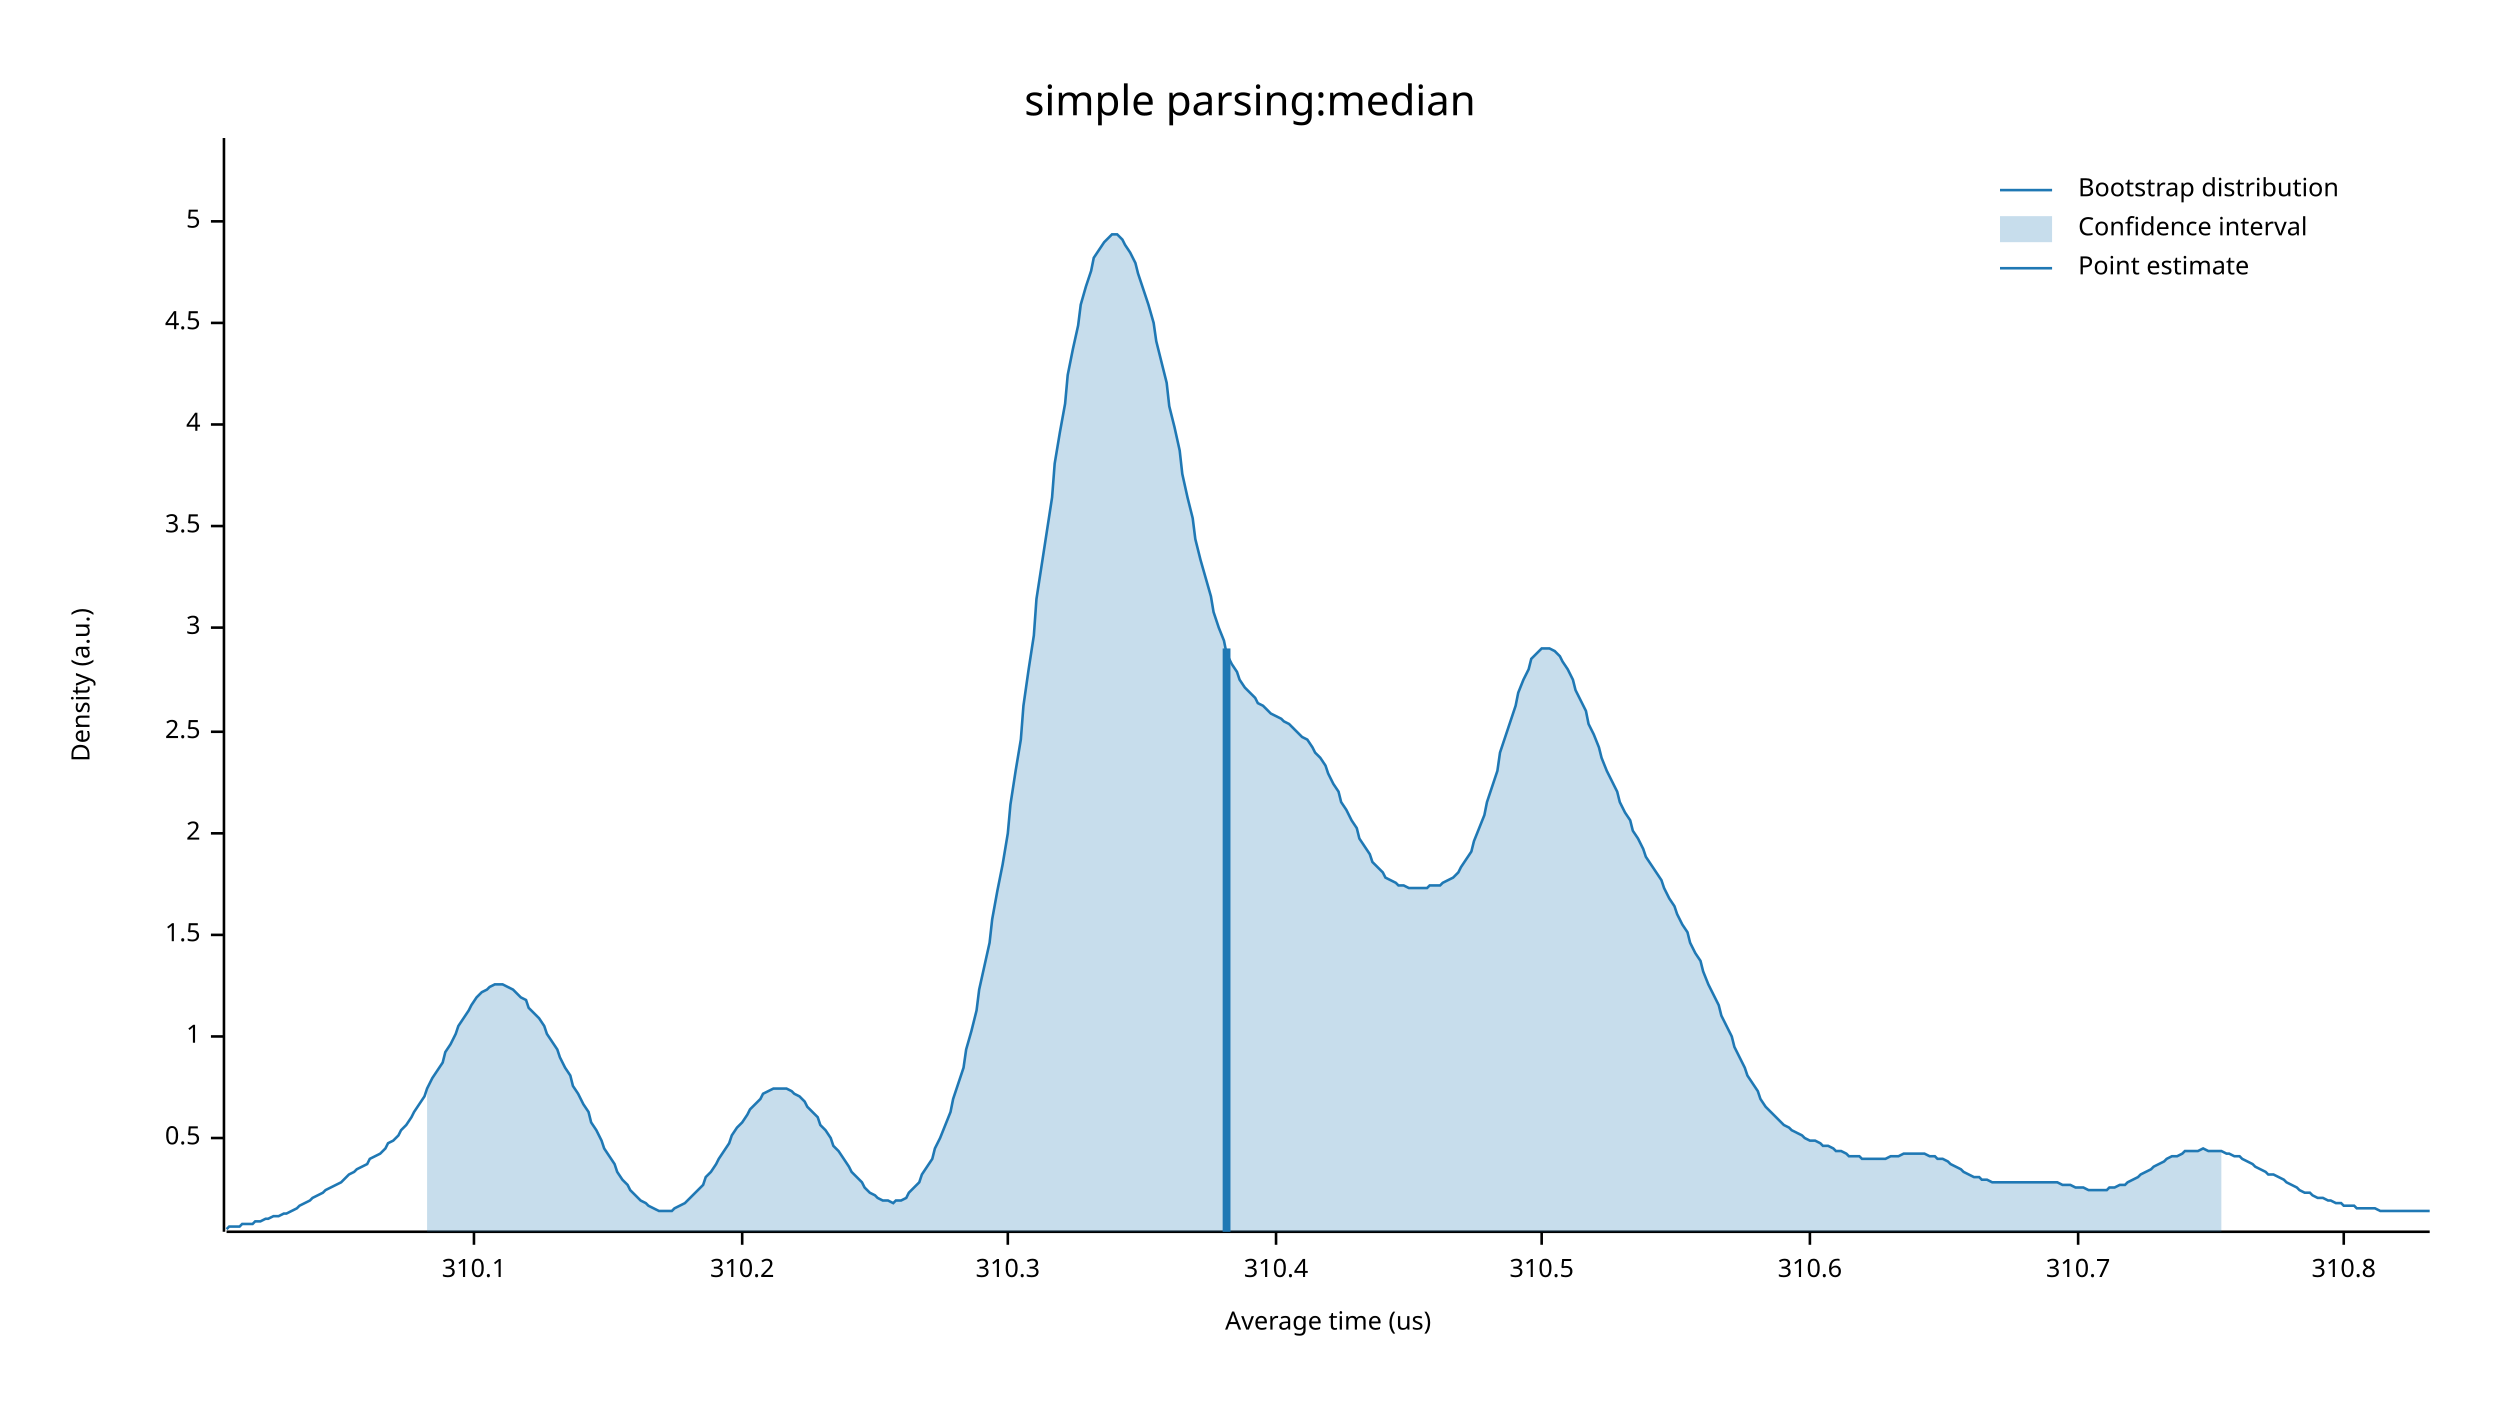
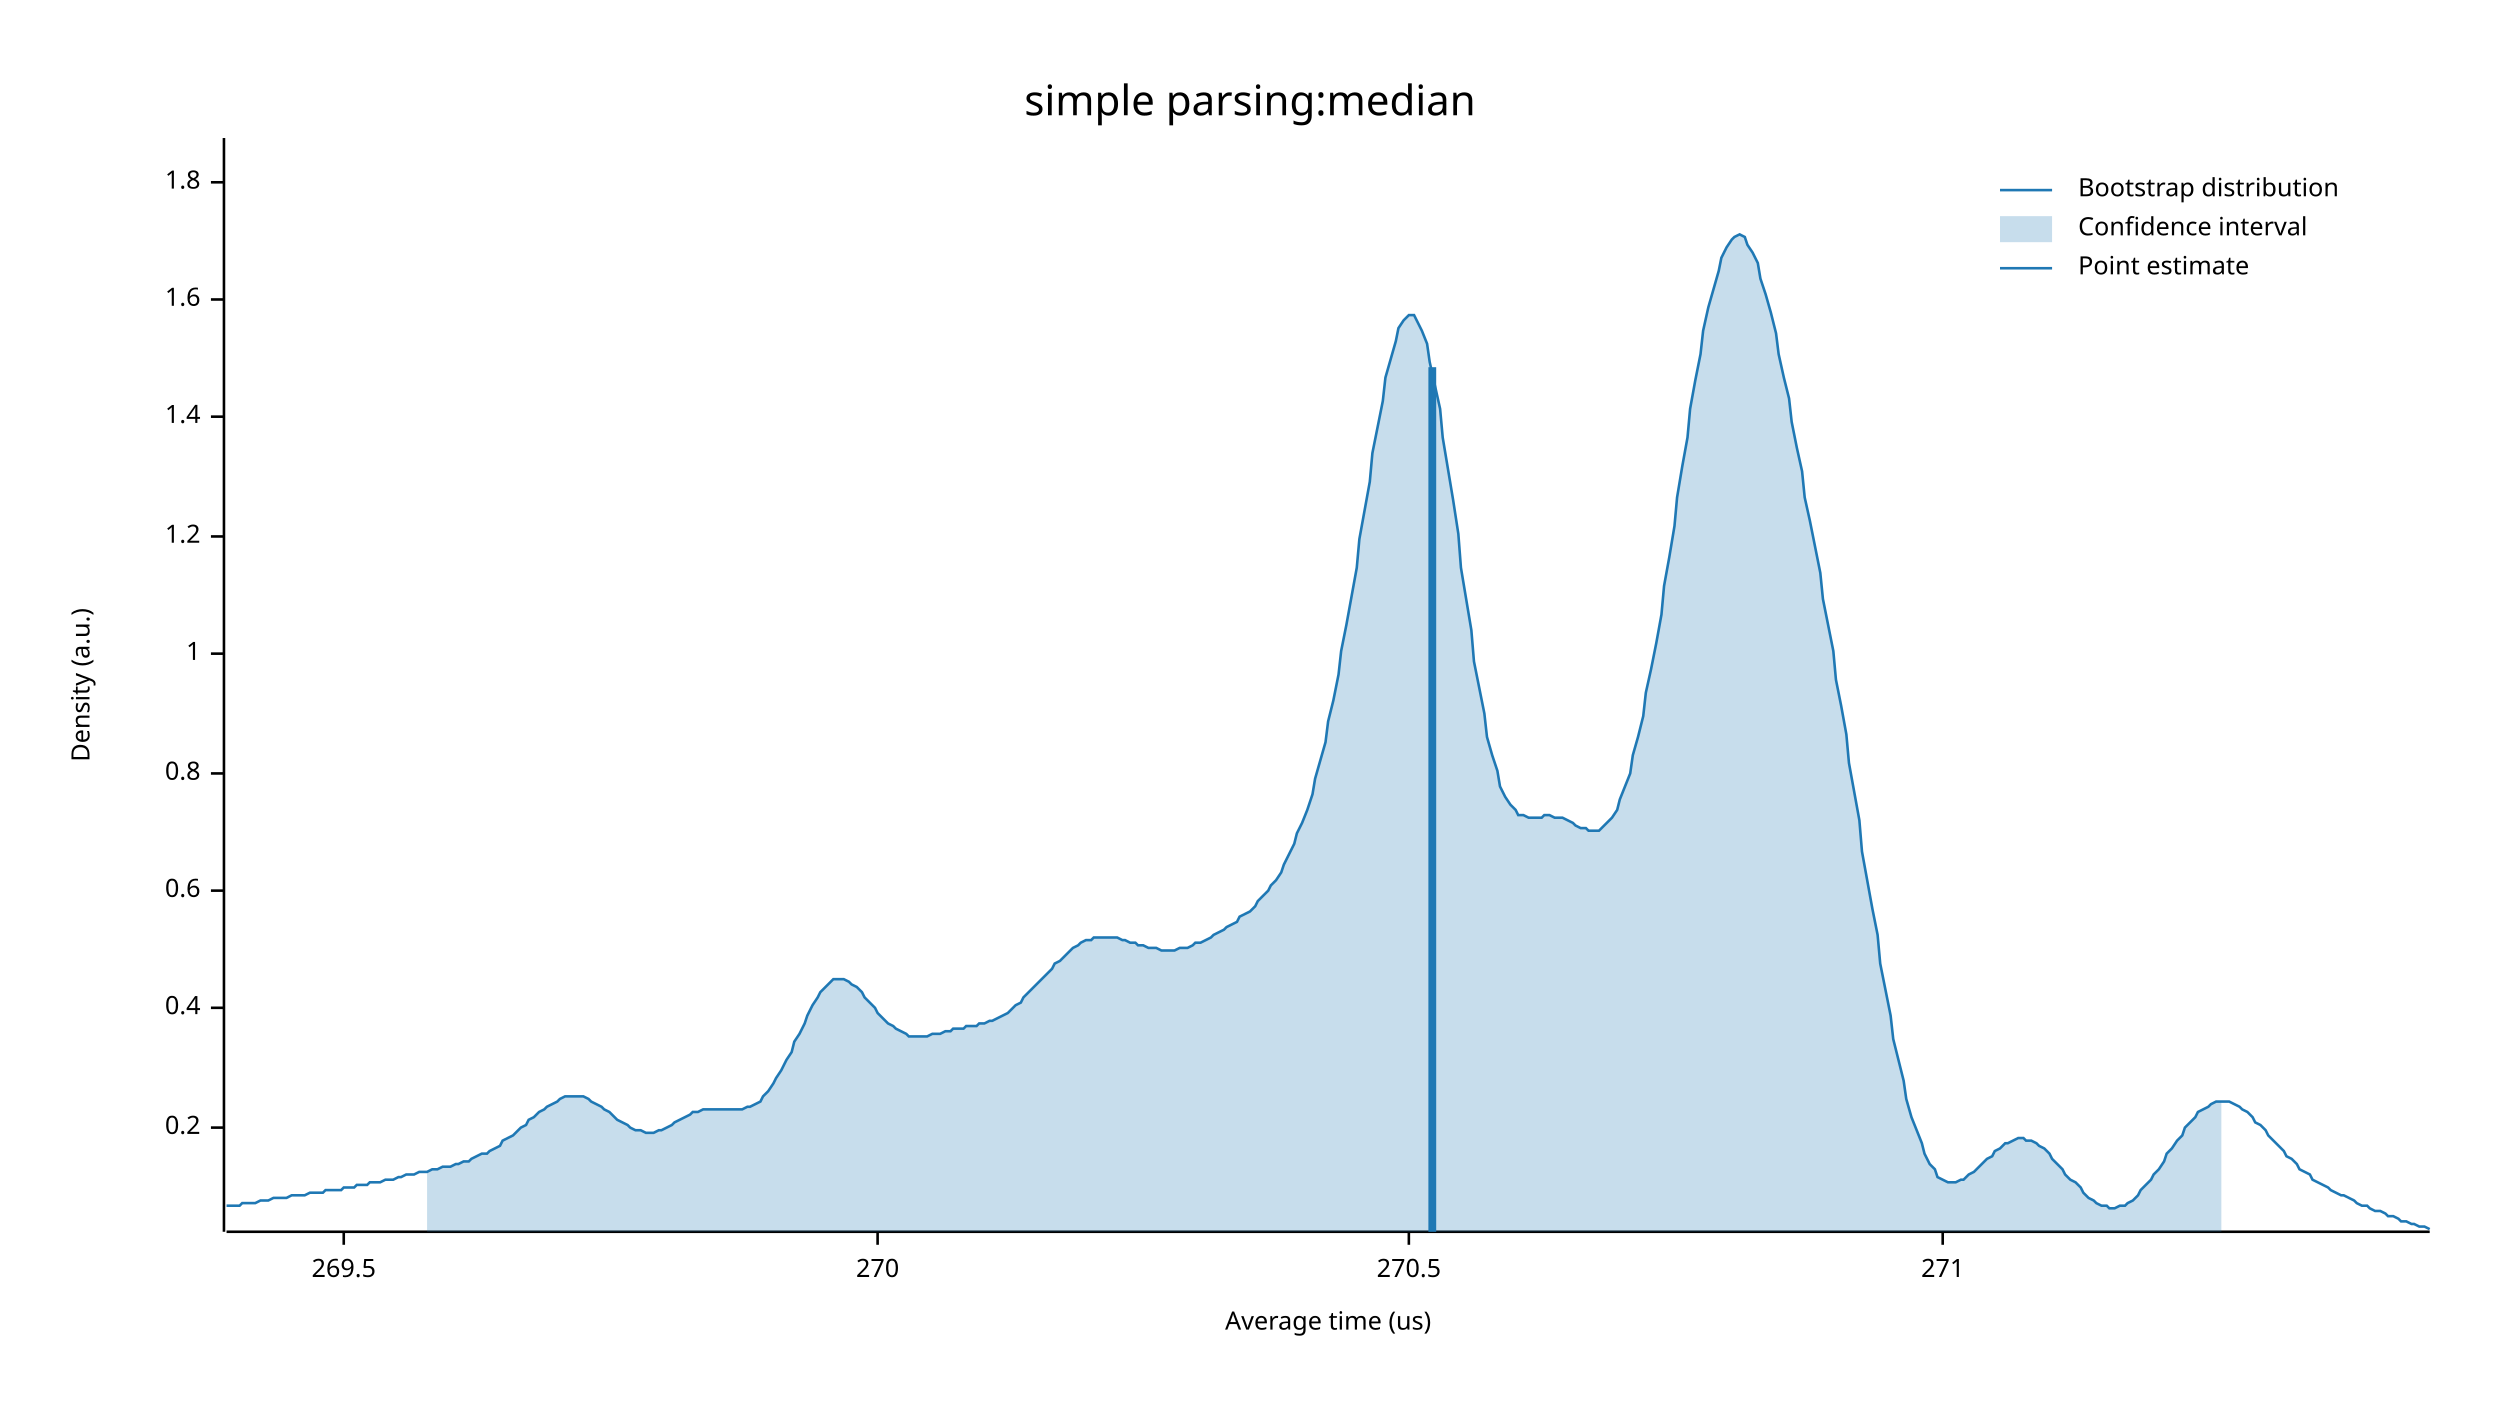
<svg xmlns="http://www.w3.org/2000/svg" width="960" height="540">
  <text x="480" y="32" dy="0.76em" text-anchor="middle" font-family="sans-serif" font-size="16.129" opacity="1" fill="#000000">
simple parsing:median
</text>
  <text x="27" y="263" dy="0.76em" text-anchor="middle" font-family="sans-serif" font-size="9.677" opacity="1" fill="#000000" transform="rotate(270, 27, 263)">
Density (a.u.)
</text>
  <text x="510" y="513" dy="-0.5ex" text-anchor="middle" font-family="sans-serif" font-size="9.677" opacity="1" fill="#000000">
Average time (us)
</text>
  <polyline fill="none" opacity="1" stroke="#000000" stroke-width="1" points="86,53 86,473 " />
-   <text x="77" y="437" dy="0.5ex" text-anchor="end" font-family="sans-serif" font-size="9.677" opacity="1" fill="#000000">
- 0.5
+   <text x="77" y="433" dy="0.5ex" text-anchor="end" font-family="sans-serif" font-size="9.677" opacity="1" fill="#000000">
+ 0.2
</text>
-   <polyline fill="none" opacity="1" stroke="#000000" stroke-width="1" points="81,437 86,437 " />
-   <text x="77" y="398" dy="0.5ex" text-anchor="end" font-family="sans-serif" font-size="9.677" opacity="1" fill="#000000">
+   <polyline fill="none" opacity="1" stroke="#000000" stroke-width="1" points="81,433 86,433 " />
+   <text x="77" y="387" dy="0.5ex" text-anchor="end" font-family="sans-serif" font-size="9.677" opacity="1" fill="#000000">
+ 0.4
+ </text>
+   <polyline fill="none" opacity="1" stroke="#000000" stroke-width="1" points="81,387 86,387 " />
+   <text x="77" y="342" dy="0.5ex" text-anchor="end" font-family="sans-serif" font-size="9.677" opacity="1" fill="#000000">
+ 0.6
+ </text>
+   <polyline fill="none" opacity="1" stroke="#000000" stroke-width="1" points="81,342 86,342 " />
+   <text x="77" y="297" dy="0.5ex" text-anchor="end" font-family="sans-serif" font-size="9.677" opacity="1" fill="#000000">
+ 0.8
+ </text>
+   <polyline fill="none" opacity="1" stroke="#000000" stroke-width="1" points="81,297 86,297 " />
+   <text x="77" y="251" dy="0.5ex" text-anchor="end" font-family="sans-serif" font-size="9.677" opacity="1" fill="#000000">
1
</text>
-   <polyline fill="none" opacity="1" stroke="#000000" stroke-width="1" points="81,398 86,398 " />
-   <text x="77" y="359" dy="0.5ex" text-anchor="end" font-family="sans-serif" font-size="9.677" opacity="1" fill="#000000">
- 1.5
+   <polyline fill="none" opacity="1" stroke="#000000" stroke-width="1" points="81,251 86,251 " />
+   <text x="77" y="206" dy="0.5ex" text-anchor="end" font-family="sans-serif" font-size="9.677" opacity="1" fill="#000000">
+ 1.2
</text>
-   <polyline fill="none" opacity="1" stroke="#000000" stroke-width="1" points="81,359 86,359 " />
-   <text x="77" y="320" dy="0.5ex" text-anchor="end" font-family="sans-serif" font-size="9.677" opacity="1" fill="#000000">
- 2
+   <polyline fill="none" opacity="1" stroke="#000000" stroke-width="1" points="81,206 86,206 " />
+   <text x="77" y="160" dy="0.5ex" text-anchor="end" font-family="sans-serif" font-size="9.677" opacity="1" fill="#000000">
+ 1.4
</text>
-   <polyline fill="none" opacity="1" stroke="#000000" stroke-width="1" points="81,320 86,320 " />
-   <text x="77" y="281" dy="0.5ex" text-anchor="end" font-family="sans-serif" font-size="9.677" opacity="1" fill="#000000">
- 2.5
+   <polyline fill="none" opacity="1" stroke="#000000" stroke-width="1" points="81,160 86,160 " />
+   <text x="77" y="115" dy="0.5ex" text-anchor="end" font-family="sans-serif" font-size="9.677" opacity="1" fill="#000000">
+ 1.6
</text>
-   <polyline fill="none" opacity="1" stroke="#000000" stroke-width="1" points="81,281 86,281 " />
-   <text x="77" y="241" dy="0.5ex" text-anchor="end" font-family="sans-serif" font-size="9.677" opacity="1" fill="#000000">
- 3
+   <polyline fill="none" opacity="1" stroke="#000000" stroke-width="1" points="81,115 86,115 " />
+   <text x="77" y="70" dy="0.5ex" text-anchor="end" font-family="sans-serif" font-size="9.677" opacity="1" fill="#000000">
+ 1.8
</text>
-   <polyline fill="none" opacity="1" stroke="#000000" stroke-width="1" points="81,241 86,241 " />
-   <text x="77" y="202" dy="0.5ex" text-anchor="end" font-family="sans-serif" font-size="9.677" opacity="1" fill="#000000">
- 3.5
+   <polyline fill="none" opacity="1" stroke="#000000" stroke-width="1" points="81,70 86,70 " />
+   <polyline fill="none" opacity="1" stroke="#000000" stroke-width="1" points="87,473 933,473 " />
+   <text x="132" y="483" dy="0.76em" text-anchor="middle" font-family="sans-serif" font-size="9.677" opacity="1" fill="#000000">
+ 269.5
</text>
-   <polyline fill="none" opacity="1" stroke="#000000" stroke-width="1" points="81,202 86,202 " />
-   <text x="77" y="163" dy="0.5ex" text-anchor="end" font-family="sans-serif" font-size="9.677" opacity="1" fill="#000000">
- 4
+   <polyline fill="none" opacity="1" stroke="#000000" stroke-width="1" points="132,473 132,478 " />
+   <text x="337" y="483" dy="0.76em" text-anchor="middle" font-family="sans-serif" font-size="9.677" opacity="1" fill="#000000">
+ 270
</text>
-   <polyline fill="none" opacity="1" stroke="#000000" stroke-width="1" points="81,163 86,163 " />
-   <text x="77" y="124" dy="0.5ex" text-anchor="end" font-family="sans-serif" font-size="9.677" opacity="1" fill="#000000">
- 4.5
+   <polyline fill="none" opacity="1" stroke="#000000" stroke-width="1" points="337,473 337,478 " />
+   <text x="541" y="483" dy="0.76em" text-anchor="middle" font-family="sans-serif" font-size="9.677" opacity="1" fill="#000000">
+ 270.5
</text>
-   <polyline fill="none" opacity="1" stroke="#000000" stroke-width="1" points="81,124 86,124 " />
-   <text x="77" y="85" dy="0.5ex" text-anchor="end" font-family="sans-serif" font-size="9.677" opacity="1" fill="#000000">
- 5
+   <polyline fill="none" opacity="1" stroke="#000000" stroke-width="1" points="541,473 541,478 " />
+   <text x="746" y="483" dy="0.76em" text-anchor="middle" font-family="sans-serif" font-size="9.677" opacity="1" fill="#000000">
+ 271
</text>
-   <polyline fill="none" opacity="1" stroke="#000000" stroke-width="1" points="81,85 86,85 " />
-   <polyline fill="none" opacity="1" stroke="#000000" stroke-width="1" points="87,473 933,473 " />
-   <text x="182" y="483" dy="0.76em" text-anchor="middle" font-family="sans-serif" font-size="9.677" opacity="1" fill="#000000">
- 310.1
- </text>
-   <polyline fill="none" opacity="1" stroke="#000000" stroke-width="1" points="182,473 182,478 " />
-   <text x="285" y="483" dy="0.76em" text-anchor="middle" font-family="sans-serif" font-size="9.677" opacity="1" fill="#000000">
- 310.2
- </text>
-   <polyline fill="none" opacity="1" stroke="#000000" stroke-width="1" points="285,473 285,478 " />
-   <text x="387" y="483" dy="0.76em" text-anchor="middle" font-family="sans-serif" font-size="9.677" opacity="1" fill="#000000">
- 310.3
- </text>
-   <polyline fill="none" opacity="1" stroke="#000000" stroke-width="1" points="387,473 387,478 " />
-   <text x="490" y="483" dy="0.76em" text-anchor="middle" font-family="sans-serif" font-size="9.677" opacity="1" fill="#000000">
- 310.4
- </text>
-   <polyline fill="none" opacity="1" stroke="#000000" stroke-width="1" points="490,473 490,478 " />
-   <text x="592" y="483" dy="0.76em" text-anchor="middle" font-family="sans-serif" font-size="9.677" opacity="1" fill="#000000">
- 310.5
- </text>
-   <polyline fill="none" opacity="1" stroke="#000000" stroke-width="1" points="592,473 592,478 " />
-   <text x="695" y="483" dy="0.76em" text-anchor="middle" font-family="sans-serif" font-size="9.677" opacity="1" fill="#000000">
- 310.6
- </text>
-   <polyline fill="none" opacity="1" stroke="#000000" stroke-width="1" points="695,473 695,478 " />
-   <text x="798" y="483" dy="0.76em" text-anchor="middle" font-family="sans-serif" font-size="9.677" opacity="1" fill="#000000">
- 310.7
- </text>
-   <polyline fill="none" opacity="1" stroke="#000000" stroke-width="1" points="798,473 798,478 " />
-   <text x="900" y="483" dy="0.76em" text-anchor="middle" font-family="sans-serif" font-size="9.677" opacity="1" fill="#000000">
- 310.8
- </text>
-   <polyline fill="none" opacity="1" stroke="#000000" stroke-width="1" points="900,473 900,478 " />
-   <polyline fill="none" opacity="1" stroke="#1F78B4" stroke-width="1" points="87,472 88,471 90,471 92,471 93,470 95,470 97,470 98,469 100,469 102,468 103,468 105,467 107,467 109,466 110,466 112,465 114,464 115,463 117,462 119,461 120,460 122,459 124,458 125,457 127,456 129,455 131,454 132,453 134,451 136,450 137,449 139,448 141,447 142,445 144,444 146,443 148,441 149,439 151,438 153,436 154,434 156,432 158,429 159,427 161,424 163,421 164,418 166,414 168,411 170,408 171,404 173,401 175,397 176,394 178,391 180,388 181,386 183,383 185,381 187,380 188,379 190,378 192,378 193,378 195,379 197,380 198,381 200,383 202,384 203,387 205,389 207,391 209,394 210,397 212,400 214,403 215,406 217,410 219,413 220,417 222,420 224,424 226,427 227,431 229,434 231,438 232,441 234,444 236,447 237,450 239,453 241,455 242,457 244,459 246,461 248,462 249,463 251,464 253,465 254,465 256,465 258,465 259,464 261,463 263,462 265,460 266,459 268,457 270,455 271,452 273,450 275,447 276,445 278,442 280,439 281,436 283,433 285,431 287,428 288,426 290,424 292,422 293,420 295,419 297,418 298,418 300,418 302,418 304,419 305,420 307,421 309,423 310,425 312,427 314,429 315,432 317,434 319,437 320,440 322,442 324,445 326,448 327,450 329,452 331,454 332,456 334,458 336,459 337,460 339,461 341,461 343,462 344,461 346,461 348,460 349,458 351,456 353,454 354,451 356,448 358,445 359,441 361,437 363,432 365,427 366,422 368,416 370,410 371,403 373,396 375,388 376,380 378,371 380,362 381,353 383,342 385,332 387,320 388,309 390,296 392,284 393,271 395,257 397,244 398,230 400,217 402,204 404,191 405,178 407,166 409,155 410,144 412,134 414,125 415,117 417,110 419,104 420,99 422,96 424,93 426,91 427,90 429,90 431,92 432,94 434,97 436,101 437,105 439,111 441,117 443,124 444,131 446,139 448,147 449,156 451,164 453,173 454,182 456,191 458,199 459,207 461,215 463,222 465,229 466,235 468,241 470,246 471,251 473,255 475,258 476,261 478,264 480,266 482,268 483,270 485,271 487,273 488,274 490,275 492,276 493,277 495,278 497,280 498,281 500,283 502,284 504,287 505,289 507,291 509,294 510,297 512,301 514,304 515,308 517,311 519,315 521,318 522,322 524,325 526,328 527,331 529,333 531,335 532,337 534,338 536,339 537,340 539,340 541,341 543,341 544,341 546,341 548,341 549,340 551,340 553,340 554,339 556,338 558,337 560,335 561,333 563,330 565,327 566,323 568,318 570,313 571,308 573,302 575,296 576,289 578,283 580,277 582,271 583,266 585,261 587,257 588,253 590,251 592,249 593,249 595,249 597,250 599,252 600,254 602,257 604,261 605,265 607,269 609,273 610,278 612,282 614,287 615,291 617,296 619,300 621,304 622,308 624,312 626,315 627,319 629,322 631,326 632,329 634,332 636,335 638,338 639,341 641,345 643,348 644,351 646,355 648,358 649,362 651,366 653,369 654,373 656,378 658,382 660,386 661,390 663,394 665,398 666,402 668,406 670,410 671,413 673,416 675,419 676,422 678,425 680,427 682,429 683,430 685,432 687,433 688,434 690,435 692,436 693,437 695,438 697,438 699,439 700,440 702,440 704,441 705,442 707,442 709,443 710,444 712,444 714,444 715,445 717,445 719,445 721,445 722,445 724,445 726,444 727,444 729,444 731,443 732,443 734,443 736,443 738,443 739,443 741,444 743,444 744,445 746,445 748,446 749,447 751,448 753,449 754,450 756,451 758,452 760,452 761,453 763,453 765,454 766,454 768,454 770,454 771,454 773,454 775,454 777,454 778,454 780,454 782,454 783,454 785,454 787,454 788,454 790,454 792,455 793,455 795,455 797,456 799,456 800,456 802,457 804,457 805,457 807,457 809,457 810,456 812,456 814,455 816,455 817,454 819,453 821,452 822,451 824,450 826,449 827,448 829,447 831,446 832,445 834,444 836,444 838,443 839,442 841,442 843,442 844,442 846,441 848,442 849,442 851,442 853,442 855,443 856,443 858,444 860,444 861,445 863,446 865,447 866,448 868,449 870,450 871,451 873,451 875,452 877,453 878,454 880,455 882,456 883,457 885,458 887,458 888,459 890,460 892,460 894,461 895,461 897,462 899,462 900,463 902,463 904,463 905,464 907,464 909,464 910,464 912,464 914,465 916,465 917,465 919,465 921,465 922,465 924,465 926,465 927,465 929,465 931,465 933,465 " />
-   <polygon opacity="0.25" fill="#1F78B4" points="164,418 166,414 168,411 170,408 171,404 173,401 175,397 176,394 178,391 180,388 181,386 183,383 185,381 187,380 188,379 190,378 192,378 193,378 195,379 197,380 198,381 200,383 202,384 203,387 205,389 207,391 209,394 210,397 212,400 214,403 215,406 217,410 219,413 220,417 222,420 224,424 226,427 227,431 229,434 231,438 232,441 234,444 236,447 237,450 239,453 241,455 242,457 244,459 246,461 248,462 249,463 251,464 253,465 254,465 256,465 258,465 259,464 261,463 263,462 265,460 266,459 268,457 270,455 271,452 273,450 275,447 276,445 278,442 280,439 281,436 283,433 285,431 287,428 288,426 290,424 292,422 293,420 295,419 297,418 298,418 300,418 302,418 304,419 305,420 307,421 309,423 310,425 312,427 314,429 315,432 317,434 319,437 320,440 322,442 324,445 326,448 327,450 329,452 331,454 332,456 334,458 336,459 337,460 339,461 341,461 343,462 344,461 346,461 348,460 349,458 351,456 353,454 354,451 356,448 358,445 359,441 361,437 363,432 365,427 366,422 368,416 370,410 371,403 373,396 375,388 376,380 378,371 380,362 381,353 383,342 385,332 387,320 388,309 390,296 392,284 393,271 395,257 397,244 398,230 400,217 402,204 404,191 405,178 407,166 409,155 410,144 412,134 414,125 415,117 417,110 419,104 420,99 422,96 424,93 426,91 427,90 429,90 431,92 432,94 434,97 436,101 437,105 439,111 441,117 443,124 444,131 446,139 448,147 449,156 451,164 453,173 454,182 456,191 458,199 459,207 461,215 463,222 465,229 466,235 468,241 470,246 471,251 473,255 475,258 476,261 478,264 480,266 482,268 483,270 485,271 487,273 488,274 490,275 492,276 493,277 495,278 497,280 498,281 500,283 502,284 504,287 505,289 507,291 509,294 510,297 512,301 514,304 515,308 517,311 519,315 521,318 522,322 524,325 526,328 527,331 529,333 531,335 532,337 534,338 536,339 537,340 539,340 541,341 543,341 544,341 546,341 548,341 549,340 551,340 553,340 554,339 556,338 558,337 560,335 561,333 563,330 565,327 566,323 568,318 570,313 571,308 573,302 575,296 576,289 578,283 580,277 582,271 583,266 585,261 587,257 588,253 590,251 592,249 593,249 595,249 597,250 599,252 600,254 602,257 604,261 605,265 607,269 609,273 610,278 612,282 614,287 615,291 617,296 619,300 621,304 622,308 624,312 626,315 627,319 629,322 631,326 632,329 634,332 636,335 638,338 639,341 641,345 643,348 644,351 646,355 648,358 649,362 651,366 653,369 654,373 656,378 658,382 660,386 661,390 663,394 665,398 666,402 668,406 670,410 671,413 673,416 675,419 676,422 678,425 680,427 682,429 683,430 685,432 687,433 688,434 690,435 692,436 693,437 695,438 697,438 699,439 700,440 702,440 704,441 705,442 707,442 709,443 710,444 712,444 714,444 715,445 717,445 719,445 721,445 722,445 724,445 726,444 727,444 729,444 731,443 732,443 734,443 736,443 738,443 739,443 741,444 743,444 744,445 746,445 748,446 749,447 751,448 753,449 754,450 756,451 758,452 760,452 761,453 763,453 765,454 766,454 768,454 770,454 771,454 773,454 775,454 777,454 778,454 780,454 782,454 783,454 785,454 787,454 788,454 790,454 792,455 793,455 795,455 797,456 799,456 800,456 802,457 804,457 805,457 807,457 809,457 810,456 812,456 814,455 816,455 817,454 819,453 821,452 822,451 824,450 826,449 827,448 829,447 831,446 832,445 834,444 836,444 838,443 839,442 841,442 843,442 844,442 846,441 848,442 849,442 851,442 853,442 853,473 164,473 " />
-   <polyline fill="none" opacity="1" stroke="#1F78B4" stroke-width="3" points="471,473 471,249 " />
+   <polyline fill="none" opacity="1" stroke="#000000" stroke-width="1" points="746,473 746,478 " />
+   <polyline fill="none" opacity="1" stroke="#1F78B4" stroke-width="1" points="87,463 88,463 90,463 92,463 93,462 95,462 97,462 98,462 100,461 102,461 103,461 105,460 107,460 109,460 110,460 112,459 114,459 115,459 117,459 119,458 120,458 122,458 124,458 125,457 127,457 129,457 131,457 132,456 134,456 136,456 137,455 139,455 141,455 142,454 144,454 146,454 148,453 149,453 151,453 153,452 154,452 156,451 158,451 159,451 161,450 163,450 164,450 166,449 168,449 170,448 171,448 173,448 175,447 176,447 178,446 180,446 181,445 183,444 185,443 187,443 188,442 190,441 192,440 193,438 195,437 197,436 198,435 200,433 202,432 203,430 205,429 207,427 209,426 210,425 212,424 214,423 215,422 217,421 219,421 220,421 222,421 224,421 226,422 227,423 229,424 231,425 232,426 234,427 236,429 237,430 239,431 241,432 242,433 244,434 246,434 248,435 249,435 251,435 253,434 254,434 256,433 258,432 259,431 261,430 263,429 265,428 266,427 268,427 270,426 271,426 273,426 275,426 276,426 278,426 280,426 281,426 283,426 285,426 287,425 288,425 290,424 292,423 293,421 295,419 297,416 298,414 300,411 302,407 304,404 305,400 307,397 309,393 310,390 312,386 314,383 315,381 317,379 319,377 320,376 322,376 324,376 326,377 327,378 329,379 331,381 332,383 334,385 336,387 337,389 339,391 341,393 343,394 344,395 346,396 348,397 349,398 351,398 353,398 354,398 356,398 358,397 359,397 361,397 363,396 365,396 366,395 368,395 370,395 371,394 373,394 375,394 376,393 378,393 380,392 381,392 383,391 385,390 387,389 388,388 390,386 392,385 393,383 395,381 397,379 398,378 400,376 402,374 404,372 405,370 407,369 409,367 410,366 412,364 414,363 415,362 417,361 419,361 420,360 422,360 424,360 426,360 427,360 429,360 431,361 432,361 434,362 436,362 437,363 439,363 441,364 443,364 444,364 446,365 448,365 449,365 451,365 453,364 454,364 456,364 458,363 459,362 461,362 463,361 465,360 466,359 468,358 470,357 471,356 473,355 475,354 476,352 478,351 480,350 482,348 483,346 485,344 487,342 488,340 490,338 492,335 493,332 495,328 497,324 498,320 500,316 502,311 504,305 505,299 507,292 509,285 510,277 512,269 514,259 515,250 517,240 519,229 521,218 522,207 524,196 526,185 527,174 529,164 531,154 532,145 534,138 536,131 537,126 539,123 541,121 543,121 544,123 546,127 548,132 549,139 551,148 553,157 554,168 556,180 558,192 560,205 561,218 563,230 565,242 566,254 568,264 570,274 571,283 573,290 575,296 576,302 578,306 580,309 582,311 583,313 585,313 587,314 588,314 590,314 592,314 593,313 595,313 597,314 599,314 600,314 602,315 604,316 605,317 607,318 609,318 610,319 612,319 614,319 615,318 617,316 619,314 621,311 622,307 624,302 626,297 627,290 629,283 631,275 632,266 634,257 636,247 638,236 639,225 641,214 643,202 644,191 646,179 648,168 649,157 651,146 653,136 654,127 656,118 658,111 660,104 661,99 663,95 665,92 666,91 668,90 670,91 671,94 673,97 675,101 676,107 678,113 680,120 682,128 683,136 685,145 687,153 688,162 690,172 692,181 693,191 695,200 697,210 699,220 700,230 702,240 704,250 705,261 707,271 709,282 710,293 712,304 714,315 715,327 717,338 719,349 721,359 722,370 724,380 726,390 727,399 729,407 731,415 732,422 734,429 736,434 738,439 739,443 741,447 743,449 744,452 746,453 748,454 749,454 751,454 753,453 754,453 756,451 758,450 760,448 761,447 763,445 765,444 766,442 768,441 770,439 771,439 773,438 775,437 777,437 778,438 780,438 782,439 783,440 785,441 787,443 788,445 790,447 792,449 793,451 795,453 797,454 799,456 800,458 802,460 804,461 805,462 807,463 809,463 810,464 812,464 814,463 816,463 817,462 819,461 821,459 822,457 824,455 826,453 827,451 829,449 831,446 832,443 834,441 836,438 838,436 839,433 841,431 843,429 844,427 846,426 848,425 849,424 851,423 853,423 855,423 856,423 858,424 860,425 861,426 863,427 865,429 866,431 868,432 870,434 871,436 873,438 875,440 877,442 878,444 880,445 882,447 883,449 885,450 887,451 888,453 890,454 892,455 894,456 895,457 897,458 899,459 900,459 902,460 904,461 905,462 907,463 909,463 910,464 912,465 914,465 916,466 917,467 919,467 921,468 922,469 924,469 926,470 927,470 929,471 931,471 933,472 " />
+   <polygon opacity="0.25" fill="#1F78B4" points="164,450 166,449 168,449 170,448 171,448 173,448 175,447 176,447 178,446 180,446 181,445 183,444 185,443 187,443 188,442 190,441 192,440 193,438 195,437 197,436 198,435 200,433 202,432 203,430 205,429 207,427 209,426 210,425 212,424 214,423 215,422 217,421 219,421 220,421 222,421 224,421 226,422 227,423 229,424 231,425 232,426 234,427 236,429 237,430 239,431 241,432 242,433 244,434 246,434 248,435 249,435 251,435 253,434 254,434 256,433 258,432 259,431 261,430 263,429 265,428 266,427 268,427 270,426 271,426 273,426 275,426 276,426 278,426 280,426 281,426 283,426 285,426 287,425 288,425 290,424 292,423 293,421 295,419 297,416 298,414 300,411 302,407 304,404 305,400 307,397 309,393 310,390 312,386 314,383 315,381 317,379 319,377 320,376 322,376 324,376 326,377 327,378 329,379 331,381 332,383 334,385 336,387 337,389 339,391 341,393 343,394 344,395 346,396 348,397 349,398 351,398 353,398 354,398 356,398 358,397 359,397 361,397 363,396 365,396 366,395 368,395 370,395 371,394 373,394 375,394 376,393 378,393 380,392 381,392 383,391 385,390 387,389 388,388 390,386 392,385 393,383 395,381 397,379 398,378 400,376 402,374 404,372 405,370 407,369 409,367 410,366 412,364 414,363 415,362 417,361 419,361 420,360 422,360 424,360 426,360 427,360 429,360 431,361 432,361 434,362 436,362 437,363 439,363 441,364 443,364 444,364 446,365 448,365 449,365 451,365 453,364 454,364 456,364 458,363 459,362 461,362 463,361 465,360 466,359 468,358 470,357 471,356 473,355 475,354 476,352 478,351 480,350 482,348 483,346 485,344 487,342 488,340 490,338 492,335 493,332 495,328 497,324 498,320 500,316 502,311 504,305 505,299 507,292 509,285 510,277 512,269 514,259 515,250 517,240 519,229 521,218 522,207 524,196 526,185 527,174 529,164 531,154 532,145 534,138 536,131 537,126 539,123 541,121 543,121 544,123 546,127 548,132 549,139 551,148 553,157 554,168 556,180 558,192 560,205 561,218 563,230 565,242 566,254 568,264 570,274 571,283 573,290 575,296 576,302 578,306 580,309 582,311 583,313 585,313 587,314 588,314 590,314 592,314 593,313 595,313 597,314 599,314 600,314 602,315 604,316 605,317 607,318 609,318 610,319 612,319 614,319 615,318 617,316 619,314 621,311 622,307 624,302 626,297 627,290 629,283 631,275 632,266 634,257 636,247 638,236 639,225 641,214 643,202 644,191 646,179 648,168 649,157 651,146 653,136 654,127 656,118 658,111 660,104 661,99 663,95 665,92 666,91 668,90 670,91 671,94 673,97 675,101 676,107 678,113 680,120 682,128 683,136 685,145 687,153 688,162 690,172 692,181 693,191 695,200 697,210 699,220 700,230 702,240 704,250 705,261 707,271 709,282 710,293 712,304 714,315 715,327 717,338 719,349 721,359 722,370 724,380 726,390 727,399 729,407 731,415 732,422 734,429 736,434 738,439 739,443 741,447 743,449 744,452 746,453 748,454 749,454 751,454 753,453 754,453 756,451 758,450 760,448 761,447 763,445 765,444 766,442 768,441 770,439 771,439 773,438 775,437 777,437 778,438 780,438 782,439 783,440 785,441 787,443 788,445 790,447 792,449 793,451 795,453 797,454 799,456 800,458 802,460 804,461 805,462 807,463 809,463 810,464 812,464 814,463 816,463 817,462 819,461 821,459 822,457 824,455 826,453 827,451 829,449 831,446 832,443 834,441 836,438 838,436 839,433 841,431 843,429 844,427 846,426 848,425 849,424 851,423 853,423 853,473 164,473 " />
+   <polyline fill="none" opacity="1" stroke="#1F78B4" stroke-width="3" points="550,473 550,141 " />
  <text x="798" y="68" dy="0.76em" text-anchor="start" font-family="sans-serif" font-size="9.677" opacity="1" fill="#000000">
Bootstrap distribution
</text>
  <text x="798" y="83" dy="0.76em" text-anchor="start" font-family="sans-serif" font-size="9.677" opacity="1" fill="#000000">
Confidence interval
</text>
  <text x="798" y="98" dy="0.76em" text-anchor="start" font-family="sans-serif" font-size="9.677" opacity="1" fill="#000000">
Point estimate
</text>
  <polyline fill="none" opacity="1" stroke="#1F78B4" stroke-width="1" points="768,73 788,73 " />
  <rect x="768" y="83" width="20" height="10" opacity="0.25" fill="#1F78B4" stroke="none" />
  <polyline fill="none" opacity="1" stroke="#1F78B4" stroke-width="1" points="768,103 788,103 " />
</svg>
